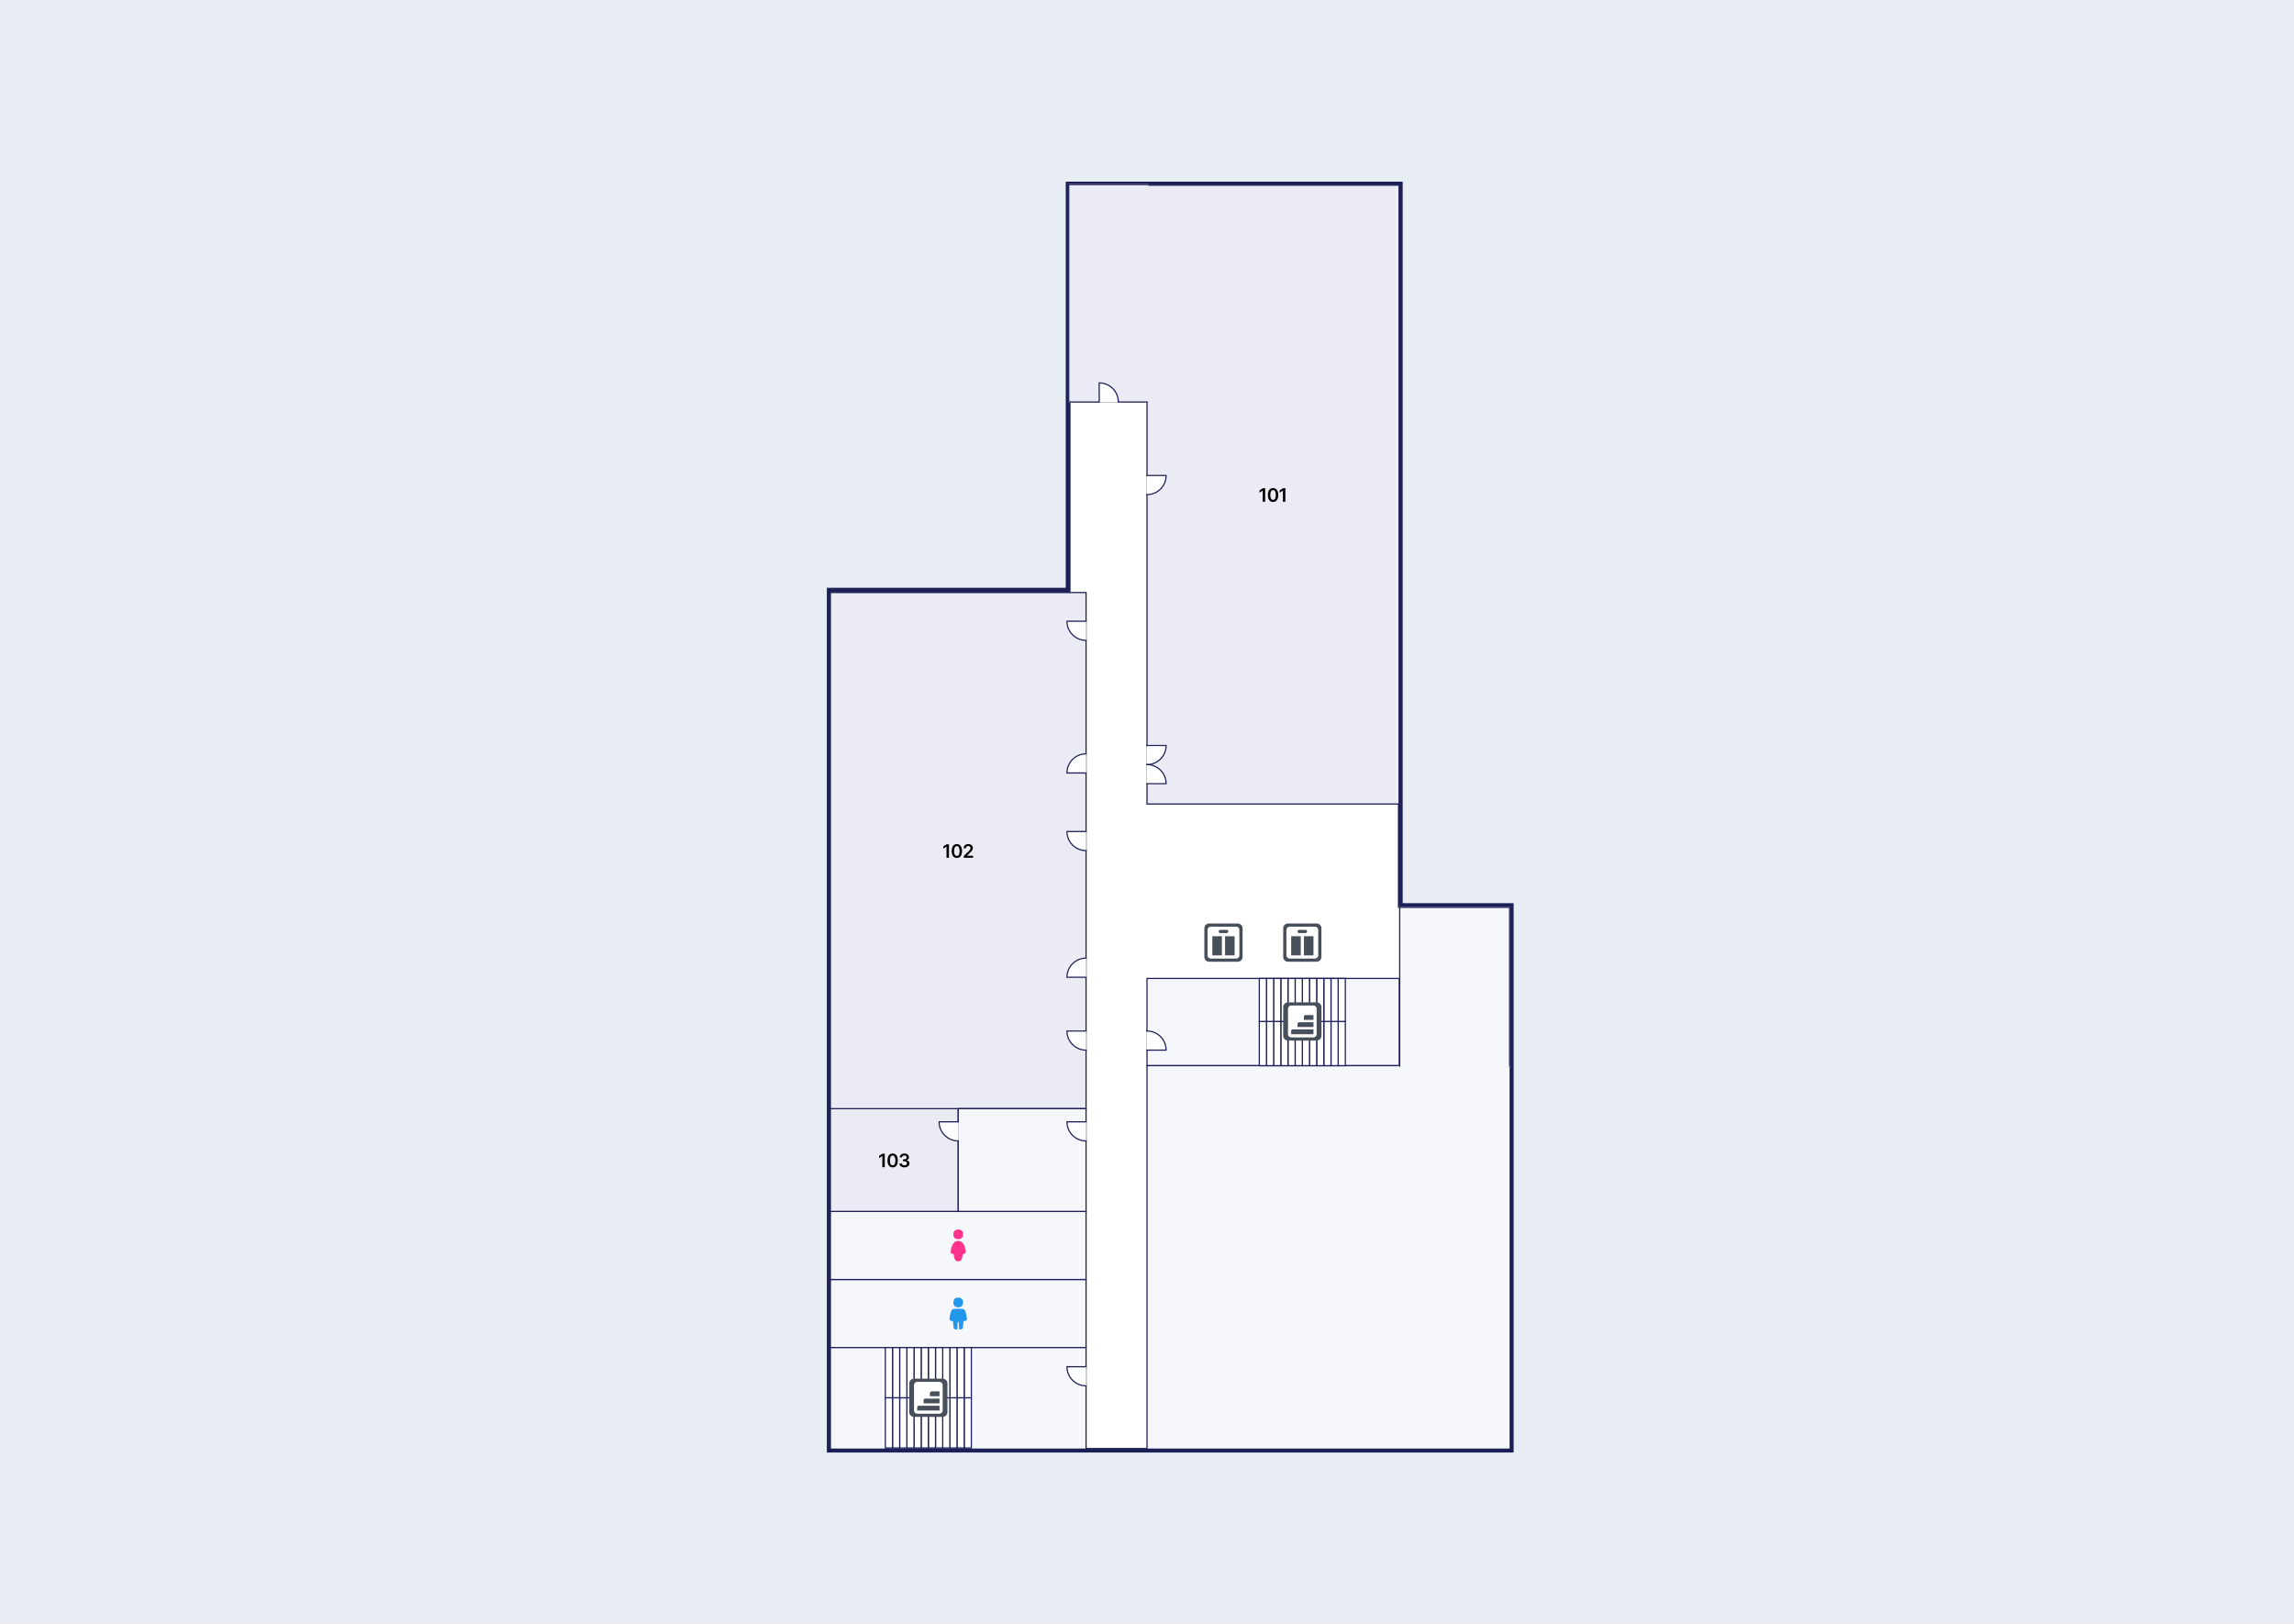
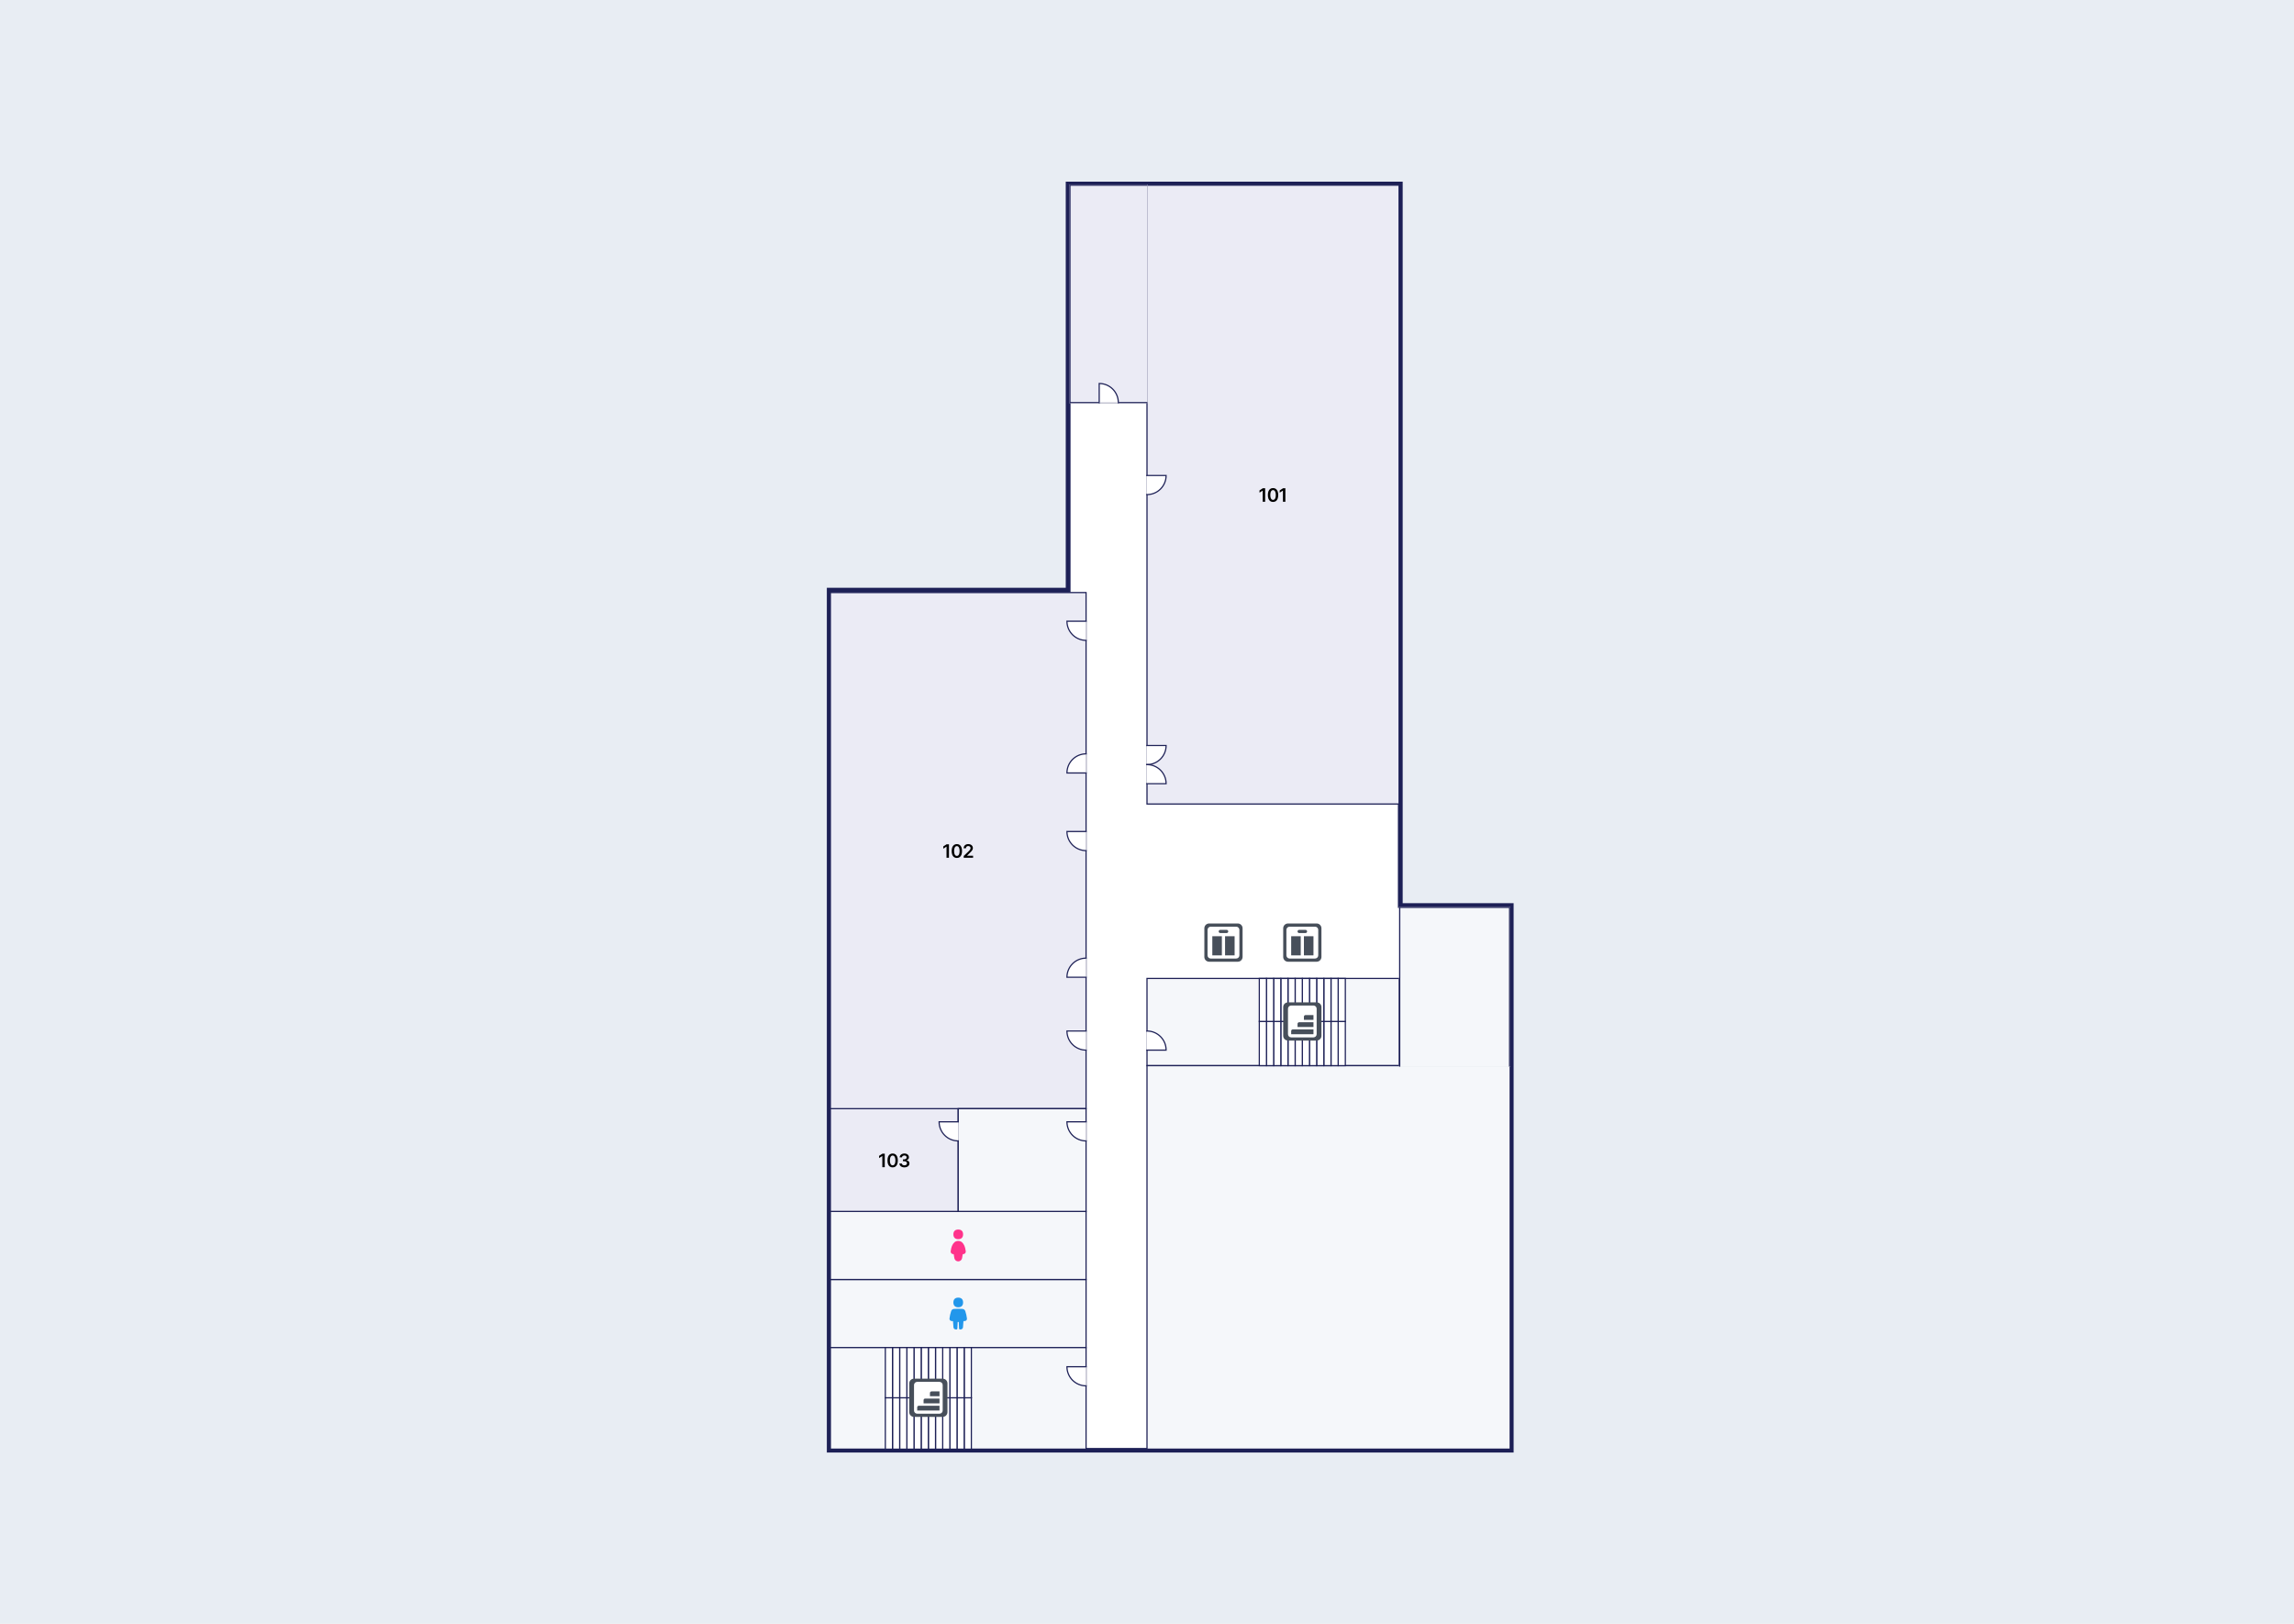
<svg xmlns="http://www.w3.org/2000/svg" width="1920" height="1359" viewBox="0 0 1920 1359" fill="none">
  <g id="U_1">
    <rect width="1920" height="1359" fill="#E8EDF3" />
    <g id="Visual">
      <g id="Union">
        <mask id="path-1-outside-1_1149_42687" maskUnits="userSpaceOnUse" x="692" y="152" width="575" height="1064" fill="black">
          <rect fill="white" x="692" y="152" width="575" height="1064" />
          <path d="M1171 759H1264V1213H695V495H895V155H1171V759Z" />
        </mask>
        <path d="M1171 759H1264V1213H695V495H895V155H1171V759Z" fill="white" />
        <path d="M1171 759H1168V762H1171V759ZM1264 759H1267V756H1264V759ZM1264 1213V1216H1267V1213H1264ZM695 1213H692V1216H695V1213ZM695 495V492H692V495H695ZM895 495V498H898V495H895ZM895 155V152H892V155H895ZM1171 155H1174V152H1171V155ZM1171 759V762H1264V759V756H1171V759ZM1264 759H1261V1213H1264H1267V759H1264ZM1264 1213V1210H695V1213V1216H1264V1213ZM695 1213H698V495H695H692V1213H695ZM695 495V498H895V495V492H695V495ZM895 495H898V155H895H892V495H895ZM895 155V158H1171V155V152H895V155ZM1171 155H1168V759H1171H1174V155H1171Z" fill="#1D2056" mask="url(#path-1-outside-1_1149_42687)" />
      </g>
      <g id="Union_2">
        <path d="M1171 759H1264V1213H695V495H895V155H1171V759Z" fill="white" />
        <path d="M1171 759H1170V760H1171V759ZM1264 759H1265V758H1264V759ZM1264 1213V1214H1265V1213H1264ZM695 1213H694V1214H695V1213ZM695 495V494H694V495H695ZM895 495V496H896V495H895ZM895 155V154H894V155H895ZM1171 155H1172V154H1171V155ZM1171 759V760H1264V759V758H1171V759ZM1264 759H1263V1213H1264H1265V759H1264ZM1264 1213V1212H695V1213V1214H1264V1213ZM695 1213H696V495H695H694V1213H695ZM695 495V496H895V495V494H695V495ZM895 495H896V155H895H894V495H895ZM895 155V156H1171V155V154H895V155ZM1171 155H1170V759H1171H1172V155H1171Z" fill="#1D2056" />
      </g>
      <rect id="Rectangle 240653306" x="966" y="736" width="5" height="32" transform="rotate(-90 966 736)" fill="white" />
      <g id="room">
        <rect x="695" y="1071" width="214" height="57" fill="#F5F7FA" />
        <rect x="695" y="1071" width="214" height="57" stroke="#1D2056" />
        <g id="map_toilet_male">
          <path id="Vector" fill-rule="evenodd" clip-rule="evenodd" d="M798.43 1095.63C799.256 1095.56 800.43 1095.5 802 1095.5C803.571 1095.5 804.744 1095.56 805.57 1095.63C806.658 1095.71 807.552 1096.41 807.894 1097.41C808.585 1099.45 809.063 1101.54 809.32 1103.67C809.45 1104.76 808.602 1105.71 807.48 1105.78C807.153 1105.8 806.784 1105.82 806.379 1105.84L805.987 1110.98C805.916 1111.91 805.195 1112.69 804.218 1112.78C804.039 1112.8 803.847 1112.82 803.646 1112.83C803.528 1112.84 803.408 1112.83 803.296 1112.79C803.183 1112.75 803.079 1112.69 802.99 1112.61C802.902 1112.54 802.83 1112.44 802.779 1112.34C802.729 1112.24 802.7 1112.12 802.696 1112.01L802.472 1106.8C802.469 1106.72 802.436 1106.65 802.381 1106.6C802.325 1106.55 802.251 1106.52 802.174 1106.52H801.826C801.749 1106.52 801.675 1106.55 801.619 1106.6C801.563 1106.65 801.53 1106.72 801.527 1106.8L801.304 1112.01C801.3 1112.12 801.272 1112.24 801.221 1112.34C801.171 1112.44 801.099 1112.54 801.01 1112.61C800.921 1112.69 800.817 1112.75 800.705 1112.79C800.592 1112.83 800.473 1112.84 800.354 1112.83C800.163 1112.82 799.972 1112.8 799.781 1112.78C798.805 1112.69 798.085 1111.91 798.013 1110.98L797.621 1105.84C797.215 1105.82 796.848 1105.8 796.52 1105.78C795.398 1105.71 794.55 1104.76 794.68 1103.67C794.937 1101.54 795.414 1099.45 796.105 1097.41C796.448 1096.41 797.343 1095.71 798.43 1095.63Z" fill="#2297EB" />
          <path id="Vector_2" d="M802.016 1094.25C804.616 1094.25 806.08 1092.8 806.08 1090.21C806.08 1087.62 804.618 1086.17 802.016 1086.17C799.413 1086.17 797.949 1087.62 797.949 1090.21C797.949 1092.8 799.413 1094.25 802.016 1094.25Z" fill="#2297EB" />
        </g>
      </g>
      <g id="room_2">
        <rect x="695" y="1014" width="214" height="57" fill="#F5F7FA" />
        <rect x="695" y="1014" width="214" height="57" stroke="#1D2056" />
        <g id="map_toilet_female">
          <path id="Vector_3" fill-rule="evenodd" clip-rule="evenodd" d="M802 1038.71C800.746 1038.71 799.738 1039.1 798.919 1039.78C798.109 1040.44 797.506 1041.35 797.02 1042.36C796.316 1043.83 795.876 1045.68 795.681 1047.38C795.527 1048.75 796.651 1049.81 797.958 1049.81H798.222L798.752 1053.08C798.877 1053.85 799.272 1054.55 799.866 1055.05C800.46 1055.56 801.215 1055.83 801.996 1055.83C802.777 1055.83 803.532 1055.56 804.126 1055.05C804.72 1054.55 805.115 1053.85 805.24 1053.08L805.772 1049.81H806.042C807.349 1049.81 808.472 1048.75 808.319 1047.38C808.124 1045.68 807.684 1043.83 806.98 1042.36C806.493 1041.35 805.891 1040.44 805.081 1039.77C804.262 1039.1 803.253 1038.71 802 1038.71V1038.71ZM806.08 1033.21C806.08 1035.8 804.616 1037.25 802.015 1037.25C799.412 1037.25 797.948 1035.8 797.948 1033.21C797.948 1030.62 799.412 1029.17 802.015 1029.17C804.618 1029.17 806.08 1030.62 806.08 1033.21Z" fill="#FF338B" />
        </g>
      </g>
      <g id="room_3">
        <rect x="695" y="928" width="107" height="86" fill="#EBEBF5" />
        <rect x="695" y="928" width="107" height="86" stroke="#1D2056" />
        <path id="106" d="M740.515 977H738.468V967.672H738.406L735.757 969.367V967.5L738.562 965.688H740.515V977ZM747.117 977.156C746.211 977.156 745.432 976.93 744.781 976.477C744.135 976.023 743.638 975.362 743.289 974.492C742.945 973.617 742.773 972.568 742.773 971.344C742.773 970.12 742.945 969.073 743.289 968.203C743.638 967.333 744.138 966.672 744.789 966.219C745.44 965.76 746.216 965.531 747.117 965.531C748.018 965.531 748.794 965.76 749.445 966.219C750.102 966.672 750.602 967.336 750.945 968.211C751.289 969.081 751.461 970.125 751.461 971.344C751.461 972.573 751.289 973.622 750.945 974.492C750.607 975.362 750.109 976.023 749.453 976.477C748.802 976.93 748.023 977.156 747.117 977.156ZM747.117 975.445C747.591 975.445 748 975.292 748.344 974.984C748.687 974.672 748.951 974.211 749.133 973.602C749.32 972.987 749.411 972.234 749.406 971.344C749.406 970.458 749.312 969.708 749.125 969.094C748.943 968.474 748.68 968.008 748.336 967.695C747.997 967.378 747.591 967.219 747.117 967.219C746.643 967.219 746.234 967.378 745.891 967.695C745.552 968.008 745.289 968.474 745.102 969.094C744.914 969.708 744.82 970.458 744.82 971.344C744.82 972.234 744.911 972.987 745.094 973.602C745.281 974.211 745.547 974.672 745.891 974.984C746.234 975.292 746.643 975.445 747.117 975.445ZM756.953 977.156C756.157 977.156 755.443 977.021 754.813 976.75C754.183 976.479 753.688 976.099 753.328 975.609C752.974 975.115 752.787 974.555 752.766 973.93H754.821C754.841 974.221 754.946 974.482 755.133 974.711C755.321 974.94 755.573 975.12 755.891 975.25C756.209 975.375 756.56 975.438 756.946 975.438C757.357 975.438 757.727 975.367 758.055 975.227C758.388 975.081 758.646 974.883 758.828 974.633C759.011 974.378 759.099 974.086 759.094 973.758C759.099 973.409 759.008 973.104 758.821 972.844C758.638 972.578 758.368 972.372 758.008 972.227C757.654 972.076 757.235 972 756.75 972H755.743V970.43H756.75C757.151 970.43 757.506 970.362 757.813 970.227C758.125 970.086 758.365 969.891 758.532 969.641C758.703 969.391 758.789 969.104 758.789 968.781C758.789 968.464 758.714 968.185 758.563 967.945C758.417 967.701 758.206 967.513 757.93 967.383C757.659 967.247 757.341 967.18 756.977 967.18C756.623 967.18 756.292 967.245 755.985 967.375C755.683 967.5 755.438 967.68 755.25 967.914C755.068 968.143 754.969 968.417 754.953 968.734H752.993C753.019 968.109 753.206 967.555 753.555 967.07C753.909 966.586 754.386 966.208 754.985 965.938C755.584 965.667 756.25 965.531 756.985 965.531C757.735 965.531 758.394 965.669 758.961 965.945C759.534 966.221 759.977 966.599 760.289 967.078C760.607 967.552 760.761 968.081 760.75 968.664C760.761 969.076 760.68 969.453 760.508 969.797C760.336 970.135 760.091 970.417 759.774 970.641C759.456 970.865 759.091 971.021 758.68 971.109V971.195C759.211 971.263 759.664 971.419 760.039 971.664C760.414 971.904 760.701 972.211 760.899 972.586C761.097 972.956 761.19 973.38 761.18 973.859C761.19 974.479 761.011 975.042 760.641 975.547C760.276 976.047 759.771 976.44 759.125 976.727C758.485 977.013 757.761 977.156 756.953 977.156Z" fill="black" />
      </g>
      <g id="room_4">
        <rect x="695" y="496" width="214" height="432" fill="#EBEBF5" />
        <rect x="695" y="496" width="214" height="432" stroke="#1D2056" />
        <path id="106_2" d="M794.25 718H792.203V708.672H792.14L789.492 710.367V708.5L792.297 706.688H794.25V718ZM800.852 718.156C799.945 718.156 799.167 717.93 798.516 717.477C797.87 717.023 797.372 716.362 797.023 715.492C796.68 714.617 796.508 713.568 796.508 712.344C796.508 711.12 796.68 710.073 797.023 709.203C797.372 708.333 797.872 707.672 798.523 707.219C799.174 706.76 799.951 706.531 800.852 706.531C801.753 706.531 802.529 706.76 803.18 707.219C803.836 707.672 804.336 708.336 804.68 709.211C805.023 710.081 805.195 711.125 805.195 712.344C805.195 713.573 805.023 714.622 804.68 715.492C804.341 716.362 803.844 717.023 803.187 717.477C802.536 717.93 801.758 718.156 800.852 718.156ZM800.852 716.445C801.326 716.445 801.734 716.292 802.078 715.984C802.422 715.672 802.685 715.211 802.867 714.602C803.055 713.987 803.146 713.234 803.141 712.344C803.141 711.458 803.047 710.708 802.859 710.094C802.677 709.474 802.414 709.008 802.07 708.695C801.732 708.378 801.326 708.219 800.852 708.219C800.378 708.219 799.969 708.378 799.625 708.695C799.286 709.008 799.023 709.474 798.836 710.094C798.648 710.708 798.555 711.458 798.555 712.344C798.555 713.234 798.646 713.987 798.828 714.602C799.016 715.211 799.281 715.672 799.625 715.984C799.969 716.292 800.378 716.445 800.852 716.445ZM806.578 716.523L810.571 712.68C811.008 712.242 811.347 711.885 811.586 711.609C811.826 711.328 812.008 711.049 812.133 710.773C812.258 710.497 812.321 710.206 812.321 709.898C812.321 709.56 812.235 709.26 812.063 709C811.891 708.74 811.659 708.539 811.368 708.398C811.076 708.253 810.743 708.18 810.368 708.18C809.993 708.18 809.659 708.258 809.368 708.414C809.076 708.565 808.852 708.784 808.696 709.07C808.539 709.357 808.461 709.688 808.461 710.062H806.532C806.532 709.359 806.696 708.742 807.024 708.211C807.352 707.674 807.808 707.26 808.391 706.969C808.979 706.677 809.649 706.531 810.399 706.531C811.159 706.531 811.831 706.672 812.414 706.953C812.998 707.234 813.451 707.622 813.774 708.117C814.102 708.612 814.266 709.174 814.266 709.805C814.266 710.242 814.183 710.664 814.016 711.07C813.849 711.477 813.563 711.924 813.157 712.414C812.756 712.904 812.18 713.503 811.43 714.211L809.414 716.211V716.297H814.438V718H806.586L806.578 716.523Z" fill="black" />
      </g>
      <g id="room_5">
        <rect x="802" y="928" width="107" height="86" fill="#F5F7FA" />
        <rect x="802" y="928" width="107" height="86" stroke="#1D2056" />
      </g>
      <g id="room_6">
        <rect x="695" y="1128" width="214" height="85" fill="#F5F7FA" />
        <rect x="695" y="1128" width="214" height="85" stroke="#1D2056" />
      </g>
      <g id="room_7">
        <rect x="960" y="819" width="211" height="73" fill="#F5F7FA" />
        <rect x="960" y="819" width="211" height="73" stroke="#1D2056" />
      </g>
      <g id="room_8">
        <rect x="960" y="892" width="304" height="321" fill="#F5F7FA" />
        <rect x="960" y="892" width="304" height="321" stroke="#1D2056" />
      </g>
      <g id="room_9">
        <rect x="960" y="155" width="211" height="518" fill="#EBEBF5" />
        <rect x="960" y="155" width="211" height="518" stroke="#1D2056" />
        <path id="106_3" d="M1058.9 420H1056.85V410.672H1056.79L1054.14 412.367V410.5L1056.94 408.688H1058.9V420ZM1065.5 420.156C1064.59 420.156 1063.82 419.93 1063.16 419.477C1062.52 419.023 1062.02 418.362 1061.67 417.492C1061.33 416.617 1061.16 415.568 1061.16 414.344C1061.16 413.12 1061.33 412.073 1061.67 411.203C1062.02 410.333 1062.52 409.672 1063.17 409.219C1063.82 408.76 1064.6 408.531 1065.5 408.531C1066.4 408.531 1067.18 408.76 1067.83 409.219C1068.48 409.672 1068.98 410.336 1069.33 411.211C1069.67 412.081 1069.84 413.125 1069.84 414.344C1069.84 415.573 1069.67 416.622 1069.33 417.492C1068.99 418.362 1068.49 419.023 1067.84 419.477C1067.18 419.93 1066.41 420.156 1065.5 420.156ZM1065.5 418.445C1065.97 418.445 1066.38 418.292 1066.73 417.984C1067.07 417.672 1067.33 417.211 1067.52 416.602C1067.7 415.987 1067.79 415.234 1067.79 414.344C1067.79 413.458 1067.7 412.708 1067.51 412.094C1067.33 411.474 1067.06 411.008 1066.72 410.695C1066.38 410.378 1065.97 410.219 1065.5 410.219C1065.03 410.219 1064.62 410.378 1064.27 410.695C1063.93 411.008 1063.67 411.474 1063.48 412.094C1063.3 412.708 1063.2 413.458 1063.2 414.344C1063.2 415.234 1063.29 415.987 1063.48 416.602C1063.66 417.211 1063.93 417.672 1064.27 417.984C1064.62 418.292 1065.03 418.445 1065.5 418.445ZM1075.82 420H1073.77V410.672H1073.71L1071.06 412.367V410.5L1073.87 408.688H1075.82V420Z" fill="black" />
      </g>
      <g id="Rectangle 240653360">
        <mask id="path-21-inside-2_1149_42687" fill="white">
-           <path d="M894 154H961V337H894V154Z" />
+           <path d="M895 154.5H960.5V337.5H895V154.5Z" />
        </mask>
-         <path d="M894 154H961V337H894V154Z" fill="#EBEBF5" />
-         <path d="M894 154V153H893V154H894ZM894 337H893V338H894V337ZM894 154V155H961V154V153H894V154ZM961 337V336H894V337V338H961V337ZM894 337H895V154H894H893V337H894Z" fill="#1D2056" mask="url(#path-21-inside-2_1149_42687)" />
+         <path d="M895 154.5H960.5V337.5H895V154.5Z" fill="#EBEBF5" />
+         <path d="M895 154.5V153.5H894V154.5H895ZM895 337.5H894V338.5H895V337.5ZM895 154.5V155.5H960.5V154.5V153.5H895V154.5ZM960.5 337.5V336.5H895V337.5V338.5H960.5V337.5ZM895 337.5H896V154.5H895H894V337.5H895Z" fill="#1D2056" mask="url(#path-21-inside-2_1149_42687)" />
      </g>
      <g id="Rectangle 240653361">
        <mask id="path-23-inside-3_1149_42687" fill="white">
          <path d="M1264 759L1264 893L1171 893L1171 759L1264 759Z" />
        </mask>
        <path d="M1264 759L1264 893L1171 893L1171 759L1264 759Z" fill="#F5F7FA" />
        <path d="M1264 759L1265 759L1265 758L1264 758L1264 759ZM1171 759L1171 758L1170 758L1170 759L1171 759ZM1264 759L1263 759L1263 893L1264 893L1265 893L1265 759L1264 759ZM1171 893L1172 893L1172 759L1171 759L1170 759L1170 893L1171 893ZM1171 759L1171 760L1264 760L1264 759L1264 758L1171 758L1171 759Z" fill="#1D2056" mask="url(#path-23-inside-3_1149_42687)" />
      </g>
      <g id="Frame 2087332193">
        <g id="stair">
-           <rect id="Rectangle 240653086" x="813" y="1212" width="6" height="42" transform="rotate(-180 813 1212)" fill="white" stroke="#1D2056" />
+           <rect id="Rectangle 240653086" x="813" y="1213" width="6" height="43" transform="rotate(-180 813 1213)" fill="white" stroke="#1D2056" />
        </g>
        <g id="stair_2">
-           <rect id="Rectangle 240653086_2" x="807" y="1212" width="6" height="42" transform="rotate(-180 807 1212)" fill="white" stroke="#1D2056" />
+           <rect id="Rectangle 240653086_2" x="807" y="1213" width="6" height="43" transform="rotate(-180 807 1213)" fill="white" stroke="#1D2056" />
        </g>
        <g id="stair_3">
-           <rect id="Rectangle 240653086_3" x="801" y="1212" width="6" height="42" transform="rotate(-180 801 1212)" fill="white" stroke="#1D2056" />
+           <rect id="Rectangle 240653086_3" x="801" y="1213" width="6" height="43" transform="rotate(-180 801 1213)" fill="white" stroke="#1D2056" />
        </g>
        <g id="stair_4">
-           <rect id="Rectangle 240653086_4" x="795" y="1212" width="6" height="42" transform="rotate(-180 795 1212)" fill="white" stroke="#1D2056" />
+           <rect id="Rectangle 240653086_4" x="795" y="1213" width="6" height="43" transform="rotate(-180 795 1213)" fill="white" stroke="#1D2056" />
        </g>
        <g id="stair_5">
-           <rect id="Rectangle 240653086_5" x="789" y="1212" width="6" height="42" transform="rotate(-180 789 1212)" fill="white" stroke="#1D2056" />
+           <rect id="Rectangle 240653086_5" x="789" y="1213" width="6" height="43" transform="rotate(-180 789 1213)" fill="white" stroke="#1D2056" />
        </g>
        <g id="stair_6">
-           <rect id="Rectangle 240653086_6" x="783" y="1212" width="6" height="42" transform="rotate(-180 783 1212)" fill="white" stroke="#1D2056" />
+           <rect id="Rectangle 240653086_6" x="783" y="1213" width="6" height="43" transform="rotate(-180 783 1213)" fill="white" stroke="#1D2056" />
        </g>
        <g id="stair_7">
-           <rect id="Rectangle 240653086_7" x="777" y="1212" width="6" height="42" transform="rotate(-180 777 1212)" fill="white" stroke="#1D2056" />
+           <rect id="Rectangle 240653086_7" x="777" y="1213" width="6" height="43" transform="rotate(-180 777 1213)" fill="white" stroke="#1D2056" />
        </g>
        <g id="stair_8">
-           <rect id="Rectangle 240653086_8" x="771" y="1212" width="6" height="42" transform="rotate(-180 771 1212)" fill="white" stroke="#1D2056" />
+           <rect id="Rectangle 240653086_8" x="771" y="1213" width="6" height="43" transform="rotate(-180 771 1213)" fill="white" stroke="#1D2056" />
        </g>
        <g id="stair_9">
-           <rect id="Rectangle 240653086_9" x="765" y="1212" width="6" height="42" transform="rotate(-180 765 1212)" fill="white" stroke="#1D2056" />
+           <rect id="Rectangle 240653086_9" x="765" y="1213" width="6" height="43" transform="rotate(-180 765 1213)" fill="white" stroke="#1D2056" />
        </g>
        <g id="stair_10">
-           <rect id="Rectangle 240653086_10" x="759" y="1212" width="6" height="42" transform="rotate(-180 759 1212)" fill="white" stroke="#1D2056" />
+           <rect id="Rectangle 240653086_10" x="759" y="1213" width="6" height="43" transform="rotate(-180 759 1213)" fill="white" stroke="#1D2056" />
        </g>
        <g id="stair_11">
-           <rect id="Rectangle 240653086_11" x="753" y="1212" width="6" height="42" transform="rotate(-180 753 1212)" fill="white" stroke="#1D2056" />
+           <rect id="Rectangle 240653086_11" x="753" y="1213" width="6" height="43" transform="rotate(-180 753 1213)" fill="white" stroke="#1D2056" />
        </g>
        <g id="stair_12">
-           <rect id="Rectangle 240653086_12" x="747" y="1212" width="6" height="42" transform="rotate(-180 747 1212)" fill="white" stroke="#1D2056" />
+           <rect id="Rectangle 240653086_12" x="747" y="1213" width="6" height="43" transform="rotate(-180 747 1213)" fill="white" stroke="#1D2056" />
        </g>
      </g>
      <g id="Frame 2087332202">
        <g id="stair_13">
          <rect id="Rectangle 240653086_13" x="1126" y="892" width="6" height="37" transform="rotate(-180 1126 892)" fill="white" stroke="#1D2056" />
        </g>
        <g id="stair_14">
          <rect id="Rectangle 240653086_14" x="1120" y="892" width="6" height="37" transform="rotate(-180 1120 892)" fill="white" stroke="#1D2056" />
        </g>
        <g id="stair_15">
          <rect id="Rectangle 240653086_15" x="1114" y="892" width="6" height="37" transform="rotate(-180 1114 892)" fill="white" stroke="#1D2056" />
        </g>
        <g id="stair_16">
          <rect id="Rectangle 240653086_16" x="1108" y="892" width="6" height="37" transform="rotate(-180 1108 892)" fill="white" stroke="#1D2056" />
        </g>
        <g id="stair_17">
          <rect id="Rectangle 240653086_17" x="1102" y="892" width="6" height="37" transform="rotate(-180 1102 892)" fill="white" stroke="#1D2056" />
        </g>
        <g id="stair_18">
          <rect id="Rectangle 240653086_18" x="1096" y="892" width="6" height="37" transform="rotate(-180 1096 892)" fill="white" stroke="#1D2056" />
        </g>
        <g id="stair_19">
          <rect id="Rectangle 240653086_19" x="1090" y="892" width="6" height="37" transform="rotate(-180 1090 892)" fill="white" stroke="#1D2056" />
        </g>
        <g id="stair_20">
          <rect id="Rectangle 240653086_20" x="1084" y="892" width="6" height="37" transform="rotate(-180 1084 892)" fill="white" stroke="#1D2056" />
        </g>
        <g id="stair_21">
          <rect id="Rectangle 240653086_21" x="1078" y="892" width="6" height="37" transform="rotate(-180 1078 892)" fill="white" stroke="#1D2056" />
        </g>
        <g id="stair_22">
          <rect id="Rectangle 240653086_22" x="1072" y="892" width="6" height="37" transform="rotate(-180 1072 892)" fill="white" stroke="#1D2056" />
        </g>
        <g id="stair_23">
          <rect id="Rectangle 240653086_23" x="1066" y="892" width="6" height="37" transform="rotate(-180 1066 892)" fill="white" stroke="#1D2056" />
        </g>
        <g id="stair_24">
          <rect id="Rectangle 240653086_24" x="1060" y="892" width="6" height="37" transform="rotate(-180 1060 892)" fill="white" stroke="#1D2056" />
        </g>
      </g>
      <g id="Frame 2087332201">
        <g id="stair_25">
          <rect id="Rectangle 240653086_25" x="813" y="1170" width="6" height="42" transform="rotate(-180 813 1170)" fill="white" stroke="#1D2056" />
        </g>
        <g id="stair_26">
          <rect id="Rectangle 240653086_26" x="807" y="1170" width="6" height="42" transform="rotate(-180 807 1170)" fill="white" stroke="#1D2056" />
        </g>
        <g id="stair_27">
          <rect id="Rectangle 240653086_27" x="801" y="1170" width="6" height="42" transform="rotate(-180 801 1170)" fill="white" stroke="#1D2056" />
        </g>
        <g id="stair_28">
          <rect id="Rectangle 240653086_28" x="795" y="1170" width="6" height="42" transform="rotate(-180 795 1170)" fill="white" stroke="#1D2056" />
        </g>
        <g id="stair_29">
          <rect id="Rectangle 240653086_29" x="789" y="1170" width="6" height="42" transform="rotate(-180 789 1170)" fill="white" stroke="#1D2056" />
        </g>
        <g id="stair_30">
          <rect id="Rectangle 240653086_30" x="783" y="1170" width="6" height="42" transform="rotate(-180 783 1170)" fill="white" stroke="#1D2056" />
        </g>
        <g id="stair_31">
          <rect id="Rectangle 240653086_31" x="777" y="1170" width="6" height="42" transform="rotate(-180 777 1170)" fill="white" stroke="#1D2056" />
        </g>
        <g id="stair_32">
          <rect id="Rectangle 240653086_32" x="771" y="1170" width="6" height="42" transform="rotate(-180 771 1170)" fill="white" stroke="#1D2056" />
        </g>
        <g id="stair_33">
          <rect id="Rectangle 240653086_33" x="765" y="1170" width="6" height="42" transform="rotate(-180 765 1170)" fill="white" stroke="#1D2056" />
        </g>
        <g id="stair_34">
          <rect id="Rectangle 240653086_34" x="759" y="1170" width="6" height="42" transform="rotate(-180 759 1170)" fill="white" stroke="#1D2056" />
        </g>
        <g id="stair_35">
          <rect id="Rectangle 240653086_35" x="753" y="1170" width="6" height="42" transform="rotate(-180 753 1170)" fill="white" stroke="#1D2056" />
        </g>
        <g id="stair_36">
          <rect id="Rectangle 240653086_36" x="747" y="1170" width="6" height="42" transform="rotate(-180 747 1170)" fill="white" stroke="#1D2056" />
        </g>
      </g>
      <g id="Frame 2087332203">
        <g id="stair_37">
          <rect id="Rectangle 240653086_37" x="1126" y="855" width="6" height="36" transform="rotate(-180 1126 855)" fill="white" stroke="#1D2056" />
        </g>
        <g id="stair_38">
          <rect id="Rectangle 240653086_38" x="1120" y="855" width="6" height="36" transform="rotate(-180 1120 855)" fill="white" stroke="#1D2056" />
        </g>
        <g id="stair_39">
          <rect id="Rectangle 240653086_39" x="1114" y="855" width="6" height="36" transform="rotate(-180 1114 855)" fill="white" stroke="#1D2056" />
        </g>
        <g id="stair_40">
          <rect id="Rectangle 240653086_40" x="1108" y="855" width="6" height="36" transform="rotate(-180 1108 855)" fill="white" stroke="#1D2056" />
        </g>
        <g id="stair_41">
          <rect id="Rectangle 240653086_41" x="1102" y="855" width="6" height="36" transform="rotate(-180 1102 855)" fill="white" stroke="#1D2056" />
        </g>
        <g id="stair_42">
          <rect id="Rectangle 240653086_42" x="1096" y="855" width="6" height="36" transform="rotate(-180 1096 855)" fill="white" stroke="#1D2056" />
        </g>
        <g id="stair_43">
          <rect id="Rectangle 240653086_43" x="1090" y="855" width="6" height="36" transform="rotate(-180 1090 855)" fill="white" stroke="#1D2056" />
        </g>
        <g id="stair_44">
          <rect id="Rectangle 240653086_44" x="1084" y="855" width="6" height="36" transform="rotate(-180 1084 855)" fill="white" stroke="#1D2056" />
        </g>
        <g id="stair_45">
          <rect id="Rectangle 240653086_45" x="1078" y="855" width="6" height="36" transform="rotate(-180 1078 855)" fill="white" stroke="#1D2056" />
        </g>
        <g id="stair_46">
          <rect id="Rectangle 240653086_46" x="1072" y="855" width="6" height="36" transform="rotate(-180 1072 855)" fill="white" stroke="#1D2056" />
        </g>
        <g id="stair_47">
          <rect id="Rectangle 240653086_47" x="1066" y="855" width="6" height="36" transform="rotate(-180 1066 855)" fill="white" stroke="#1D2056" />
        </g>
        <g id="stair_48">
          <rect id="Rectangle 240653086_48" x="1060" y="855" width="6" height="36" transform="rotate(-180 1060 855)" fill="white" stroke="#1D2056" />
        </g>
      </g>
      <g id="door">
        <path id="Intersect" d="M909 1144L909 1160C900.163 1160 893 1152.84 893 1144L909 1144Z" fill="white" />
        <path id="Intersect_2" d="M909 1144L893 1144C893 1152.84 900.163 1160 909 1160" stroke="#1D2056" />
        <rect id="Rectangle 240653104" x="909" y="1159.5" width="15" height="0.5" transform="rotate(-90 909 1159.5)" fill="white" />
        <rect id="Rectangle 240653105" x="909" y="1160.5" width="1" height="0.5" transform="rotate(-90 909 1160.5)" fill="#1D2056" />
        <rect id="Rectangle 240653106" x="909" y="1144.5" width="1" height="0.5" transform="rotate(-90 909 1144.5)" fill="#1D2056" />
      </g>
      <g id="door_2">
        <path id="Intersect_3" d="M960 624L960 640C968.837 640 976 632.837 976 624L960 624Z" fill="white" />
        <path id="Intersect_4" d="M960 624L976 624C976 632.837 968.837 640 960 640" stroke="#1D2056" />
        <rect id="Rectangle 240653104_2" width="15" height="0.5" transform="matrix(1.31134e-07 -1 -1 -1.31134e-07 960 639.5)" fill="white" />
        <rect id="Rectangle 240653105_2" width="1" height="0.5" transform="matrix(1.31134e-07 -1 -1 -1.31134e-07 960 640.5)" fill="#1D2056" />
        <rect id="Rectangle 240653106_2" width="1" height="0.5" transform="matrix(1.31134e-07 -1 -1 -1.31134e-07 960 624.5)" fill="#1D2056" />
      </g>
      <g id="door_3">
        <path id="Intersect_5" d="M960 398L960 414C968.837 414 976 406.837 976 398L960 398Z" fill="white" />
        <path id="Intersect_6" d="M960 398L976 398C976 406.837 968.837 414 960 414" stroke="#1D2056" />
        <rect id="Rectangle 240653104_3" width="15" height="0.5" transform="matrix(1.31134e-07 -1 -1 -1.31134e-07 960 413.5)" fill="white" />
        <rect id="Rectangle 240653105_3" width="1" height="0.5" transform="matrix(1.31134e-07 -1 -1 -1.31134e-07 960 414.5)" fill="#1D2056" />
        <rect id="Rectangle 240653106_3" width="1" height="0.5" transform="matrix(1.31134e-07 -1 -1 -1.31134e-07 960 398.5)" fill="#1D2056" />
      </g>
      <g id="door_4">
-         <path id="Intersect_7" d="M920 336.5L936 336.5C936 327.663 928.837 320.5 920 320.5L920 336.5Z" fill="white" />
-         <path id="Intersect_8" d="M920 336.5L920 320.5C928.837 320.5 936 327.663 936 336.5" stroke="#1D2056" />
-         <rect id="Rectangle 240653104_4" width="15" height="0.5" transform="matrix(-1 8.74228e-08 8.74228e-08 1 935.5 336.5)" fill="white" />
-         <rect id="Rectangle 240653105_4" width="1" height="0.5" transform="matrix(-1 8.74228e-08 8.74228e-08 1 936.5 336.5)" fill="#1D2056" />
-         <rect id="Rectangle 240653106_4" width="1" height="0.5" transform="matrix(-1 8.74228e-08 8.74228e-08 1 920.5 336.5)" fill="#1D2056" />
+         <path id="Intersect_7" d="M920 337L936 337C936 328.163 928.837 321 920 321L920 337Z" fill="white" />
+         <path id="Intersect_8" d="M920 337L920 321C928.837 321 936 328.163 936 337" stroke="#1D2056" />
+         <rect id="Rectangle 240653104_4" width="15" height="0.5" transform="matrix(-1 8.74228e-08 8.74228e-08 1 935.5 337)" fill="white" />
+         <rect id="Rectangle 240653105_4" width="1" height="0.5" transform="matrix(-1 8.74228e-08 8.74228e-08 1 936.5 337)" fill="#1D2056" />
+         <rect id="Rectangle 240653106_4" width="1" height="0.5" transform="matrix(-1 8.74228e-08 8.74228e-08 1 920.5 337)" fill="#1D2056" />
      </g>
      <g id="door_5">
        <path id="Intersect_9" d="M960 656L960 640C968.837 640 976 647.163 976 656L960 656Z" fill="white" />
        <path id="Intersect_10" d="M960 656L976 656C976 647.163 968.837 640 960 640" stroke="#1D2056" />
        <rect id="Rectangle 240653104_5" x="960" y="640.5" width="15" height="0.5" transform="rotate(90 960 640.5)" fill="white" />
        <rect id="Rectangle 240653105_5" x="960" y="639.5" width="1" height="0.5" transform="rotate(90 960 639.5)" fill="#1D2056" />
        <rect id="Rectangle 240653106_5" x="960" y="655.5" width="1" height="0.5" transform="rotate(90 960 655.5)" fill="#1D2056" />
      </g>
      <g id="door_6">
        <path id="Intersect_11" d="M909 939L909 955C900.163 955 893 947.837 893 939L909 939Z" fill="white" />
        <path id="Intersect_12" d="M909 939L893 939C893 947.837 900.163 955 909 955" stroke="#1D2056" />
        <rect id="Rectangle 240653104_6" x="909" y="954.5" width="15" height="0.5" transform="rotate(-90 909 954.5)" fill="white" />
        <rect id="Rectangle 240653105_6" x="909" y="955.5" width="1" height="0.5" transform="rotate(-90 909 955.5)" fill="#1D2056" />
        <rect id="Rectangle 240653106_6" x="909" y="939.5" width="1" height="0.5" transform="rotate(-90 909 939.5)" fill="#1D2056" />
      </g>
      <g id="door_7">
        <path id="Intersect_13" d="M960 879L960 863C968.837 863 976 870.163 976 879L960 879Z" fill="white" />
        <path id="Intersect_14" d="M960 879L976 879C976 870.163 968.837 863 960 863" stroke="#1D2056" />
        <rect id="Rectangle 240653104_7" x="960" y="863.5" width="15" height="0.5" transform="rotate(90 960 863.5)" fill="white" />
        <rect id="Rectangle 240653105_7" x="960" y="862.5" width="1" height="0.5" transform="rotate(90 960 862.5)" fill="#1D2056" />
        <rect id="Rectangle 240653106_7" x="960" y="878.5" width="1" height="0.5" transform="rotate(90 960 878.5)" fill="#1D2056" />
      </g>
      <g id="door_8">
        <path id="Intersect_15" d="M909 863L909 879C900.163 879 893 871.837 893 863L909 863Z" fill="white" />
        <path id="Intersect_16" d="M909 863L893 863C893 871.837 900.163 879 909 879" stroke="#1D2056" />
        <rect id="Rectangle 240653104_8" x="909" y="878.5" width="15" height="0.5" transform="rotate(-90 909 878.5)" fill="white" />
        <rect id="Rectangle 240653105_8" x="909" y="879.5" width="1" height="0.5" transform="rotate(-90 909 879.5)" fill="#1D2056" />
        <rect id="Rectangle 240653106_8" x="909" y="863.5" width="1" height="0.5" transform="rotate(-90 909 863.5)" fill="#1D2056" />
      </g>
      <g id="door_9">
        <path id="Intersect_17" d="M909 696L909 712C900.163 712 893 704.837 893 696L909 696Z" fill="white" />
        <path id="Intersect_18" d="M909 696L893 696C893 704.837 900.163 712 909 712" stroke="#1D2056" />
        <rect id="Rectangle 240653104_9" x="909" y="711.5" width="15" height="0.5" transform="rotate(-90 909 711.5)" fill="white" />
        <rect id="Rectangle 240653105_9" x="909" y="712.5" width="1" height="0.5" transform="rotate(-90 909 712.5)" fill="#1D2056" />
        <rect id="Rectangle 240653106_9" x="909" y="696.5" width="1" height="0.5" transform="rotate(-90 909 696.5)" fill="#1D2056" />
      </g>
      <g id="door_10">
        <path id="Intersect_19" d="M909 520L909 536C900.163 536 893 528.837 893 520L909 520Z" fill="white" />
        <path id="Intersect_20" d="M909 520L893 520C893 528.837 900.163 536 909 536" stroke="#1D2056" />
        <rect id="Rectangle 240653104_10" x="909" y="535.5" width="15" height="0.5" transform="rotate(-90 909 535.5)" fill="white" />
        <rect id="Rectangle 240653105_10" x="909" y="536.5" width="1" height="0.5" transform="rotate(-90 909 536.5)" fill="#1D2056" />
        <rect id="Rectangle 240653106_10" x="909" y="520.5" width="1" height="0.5" transform="rotate(-90 909 520.5)" fill="#1D2056" />
      </g>
      <g id="door_11">
        <path id="Intersect_21" d="M909 818L909 802C900.163 802 893 809.163 893 818L909 818Z" fill="white" />
        <path id="Intersect_22" d="M909 818L893 818C893 809.163 900.163 802 909 802" stroke="#1D2056" />
        <rect id="Rectangle 240653104_11" width="15" height="0.5" transform="matrix(1.19249e-08 1 1 -1.19249e-08 909 802.5)" fill="white" />
        <rect id="Rectangle 240653105_11" width="1" height="0.5" transform="matrix(1.19249e-08 1 1 -1.19249e-08 909 801.5)" fill="#1D2056" />
        <rect id="Rectangle 240653106_11" width="1" height="0.5" transform="matrix(1.19249e-08 1 1 -1.19249e-08 909 817.5)" fill="#1D2056" />
      </g>
      <g id="door_12">
        <path id="Intersect_23" d="M909 647L909 631C900.163 631 893 638.163 893 647L909 647Z" fill="white" />
        <path id="Intersect_24" d="M909 647L893 647C893 638.163 900.163 631 909 631" stroke="#1D2056" />
        <rect id="Rectangle 240653104_12" width="15" height="0.5" transform="matrix(1.19249e-08 1 1 -1.19249e-08 909 631.5)" fill="white" />
        <rect id="Rectangle 240653105_12" width="1" height="0.5" transform="matrix(1.19249e-08 1 1 -1.19249e-08 909 630.5)" fill="#1D2056" />
        <rect id="Rectangle 240653106_12" width="1" height="0.5" transform="matrix(1.19249e-08 1 1 -1.19249e-08 909 646.5)" fill="#1D2056" />
      </g>
      <g id="door_13">
        <path id="Intersect_25" d="M802 939L802 955C793.163 955 786 947.837 786 939L802 939Z" fill="white" />
        <path id="Intersect_26" d="M802 939L786 939C786 947.837 793.163 955 802 955" stroke="#1D2056" />
        <rect id="Rectangle 240653104_13" x="802" y="954.5" width="15" height="0.5" transform="rotate(-90 802 954.5)" fill="white" />
        <rect id="Rectangle 240653105_13" x="802" y="955.5" width="1" height="0.5" transform="rotate(-90 802 955.5)" fill="#1D2056" />
        <rect id="Rectangle 240653106_13" x="802" y="939.5" width="1" height="0.5" transform="rotate(-90 802 939.5)" fill="#1D2056" />
      </g>
      <g id="map_stairs" clip-path="url(#clip0_1149_42687)">
        <rect id="Rectangle 240653084" x="761" y="1154" width="32" height="32" rx="4" fill="#474F5A" />
        <path id="Subtract" d="M786.333 1156.67C787.806 1156.67 789 1157.86 789 1159.33V1180.67C789 1182.14 787.806 1183.33 786.333 1183.33H767.667C766.194 1183.33 765 1182.14 765 1180.67V1159.33C765 1157.86 766.194 1156.67 767.667 1156.67H786.333ZM769 1176.67C768.264 1176.67 767.667 1177.26 767.667 1178V1180.67H786.333V1176.67H769ZM774.333 1170.67C773.597 1170.67 773 1171.26 773 1172V1174.67H786.333V1170.67H774.333ZM779.667 1164.67C778.931 1164.67 778.333 1165.26 778.333 1166V1168.67H786.333V1164.67H779.667Z" fill="white" />
      </g>
      <g id="map_stairs_2" clip-path="url(#clip1_1149_42687)">
        <rect id="Rectangle 240653084_2" x="1074" y="839" width="32" height="32" rx="4" fill="#474F5A" />
        <path id="Subtract_2" d="M1099.33 841.668C1100.81 841.668 1102 842.861 1102 844.334V865.668C1102 867.141 1100.81 868.334 1099.33 868.334H1080.67C1079.19 868.334 1078 867.141 1078 865.668V844.334C1078 842.861 1079.19 841.668 1080.67 841.668H1099.33ZM1082 861.668C1081.26 861.668 1080.67 862.265 1080.67 863.001V865.668H1099.33V861.668H1082ZM1087.33 855.668C1086.6 855.668 1086 856.265 1086 857.001V859.668H1099.33V855.668H1087.33ZM1092.67 849.668C1091.93 849.668 1091.33 850.265 1091.33 851.001V853.668H1099.33V849.668H1092.67Z" fill="white" />
      </g>
      <g id="map_elevator" clip-path="url(#clip2_1149_42687)">
        <rect id="Rectangle 240653084_3" x="1008" y="773" width="32" height="32" rx="4" fill="#474F5A" />
        <path id="Subtract_3" d="M1034.67 775.668C1036.14 775.668 1037.33 776.861 1037.33 778.334V799.668C1037.33 801.14 1036.14 802.334 1034.67 802.334H1013.33C1011.86 802.334 1010.67 801.14 1010.67 799.668V778.334C1010.67 776.861 1011.86 775.668 1013.33 775.668H1034.67ZM1014.67 783.668V799.668H1022.67V783.668H1014.67ZM1025.33 783.668V799.668H1033.33V783.668H1025.33ZM1021.33 778.334C1020.6 778.334 1020 778.932 1020 779.668C1020 780.404 1020.6 781.001 1021.33 781.001H1026.67C1027.4 781.001 1028 780.404 1028 779.668C1028 778.932 1027.4 778.334 1026.67 778.334H1021.33Z" fill="white" />
      </g>
      <g id="map_elevator_2" clip-path="url(#clip3_1149_42687)">
        <rect id="Rectangle 240653084_4" x="1074" y="773" width="32" height="32" rx="4" fill="#474F5A" />
        <path id="Subtract_4" d="M1100.67 775.668C1102.14 775.668 1103.33 776.861 1103.33 778.334V799.668C1103.33 801.14 1102.14 802.334 1100.67 802.334H1079.33C1077.86 802.334 1076.67 801.14 1076.67 799.668V778.334C1076.67 776.861 1077.86 775.668 1079.33 775.668H1100.67ZM1080.67 783.668V799.668H1088.67V783.668H1080.67ZM1091.33 783.668V799.668H1099.33V783.668H1091.33ZM1087.33 778.334C1086.6 778.334 1086 778.932 1086 779.668C1086 780.404 1086.6 781.001 1087.33 781.001H1092.67C1093.4 781.001 1094 780.404 1094 779.668C1094 778.932 1093.4 778.334 1092.67 778.334H1087.33Z" fill="white" />
      </g>
    </g>
    <g id="Hitbox">
      <path id="room_101" d="M1171 672H961V338H893V154H1171V672Z" fill="#D9D9D9" fill-opacity="0.01" />
      <rect id="room_102" x="695" y="496" width="215" height="432" fill="#D9D9D9" fill-opacity="0.01" />
      <rect id="room_103" x="695" y="928" width="106" height="86" fill="#D9D9D9" fill-opacity="0.01" />
    </g>
  </g>
  <defs>
    <clipPath id="clip0_1149_42687">
      <rect width="32" height="32" fill="white" transform="translate(761 1154)" />
    </clipPath>
    <clipPath id="clip1_1149_42687">
      <rect width="32" height="32" fill="white" transform="translate(1074 839)" />
    </clipPath>
    <clipPath id="clip2_1149_42687">
      <rect width="32" height="32" fill="white" transform="translate(1008 773)" />
    </clipPath>
    <clipPath id="clip3_1149_42687">
      <rect width="32" height="32" fill="white" transform="translate(1074 773)" />
    </clipPath>
  </defs>
</svg>
